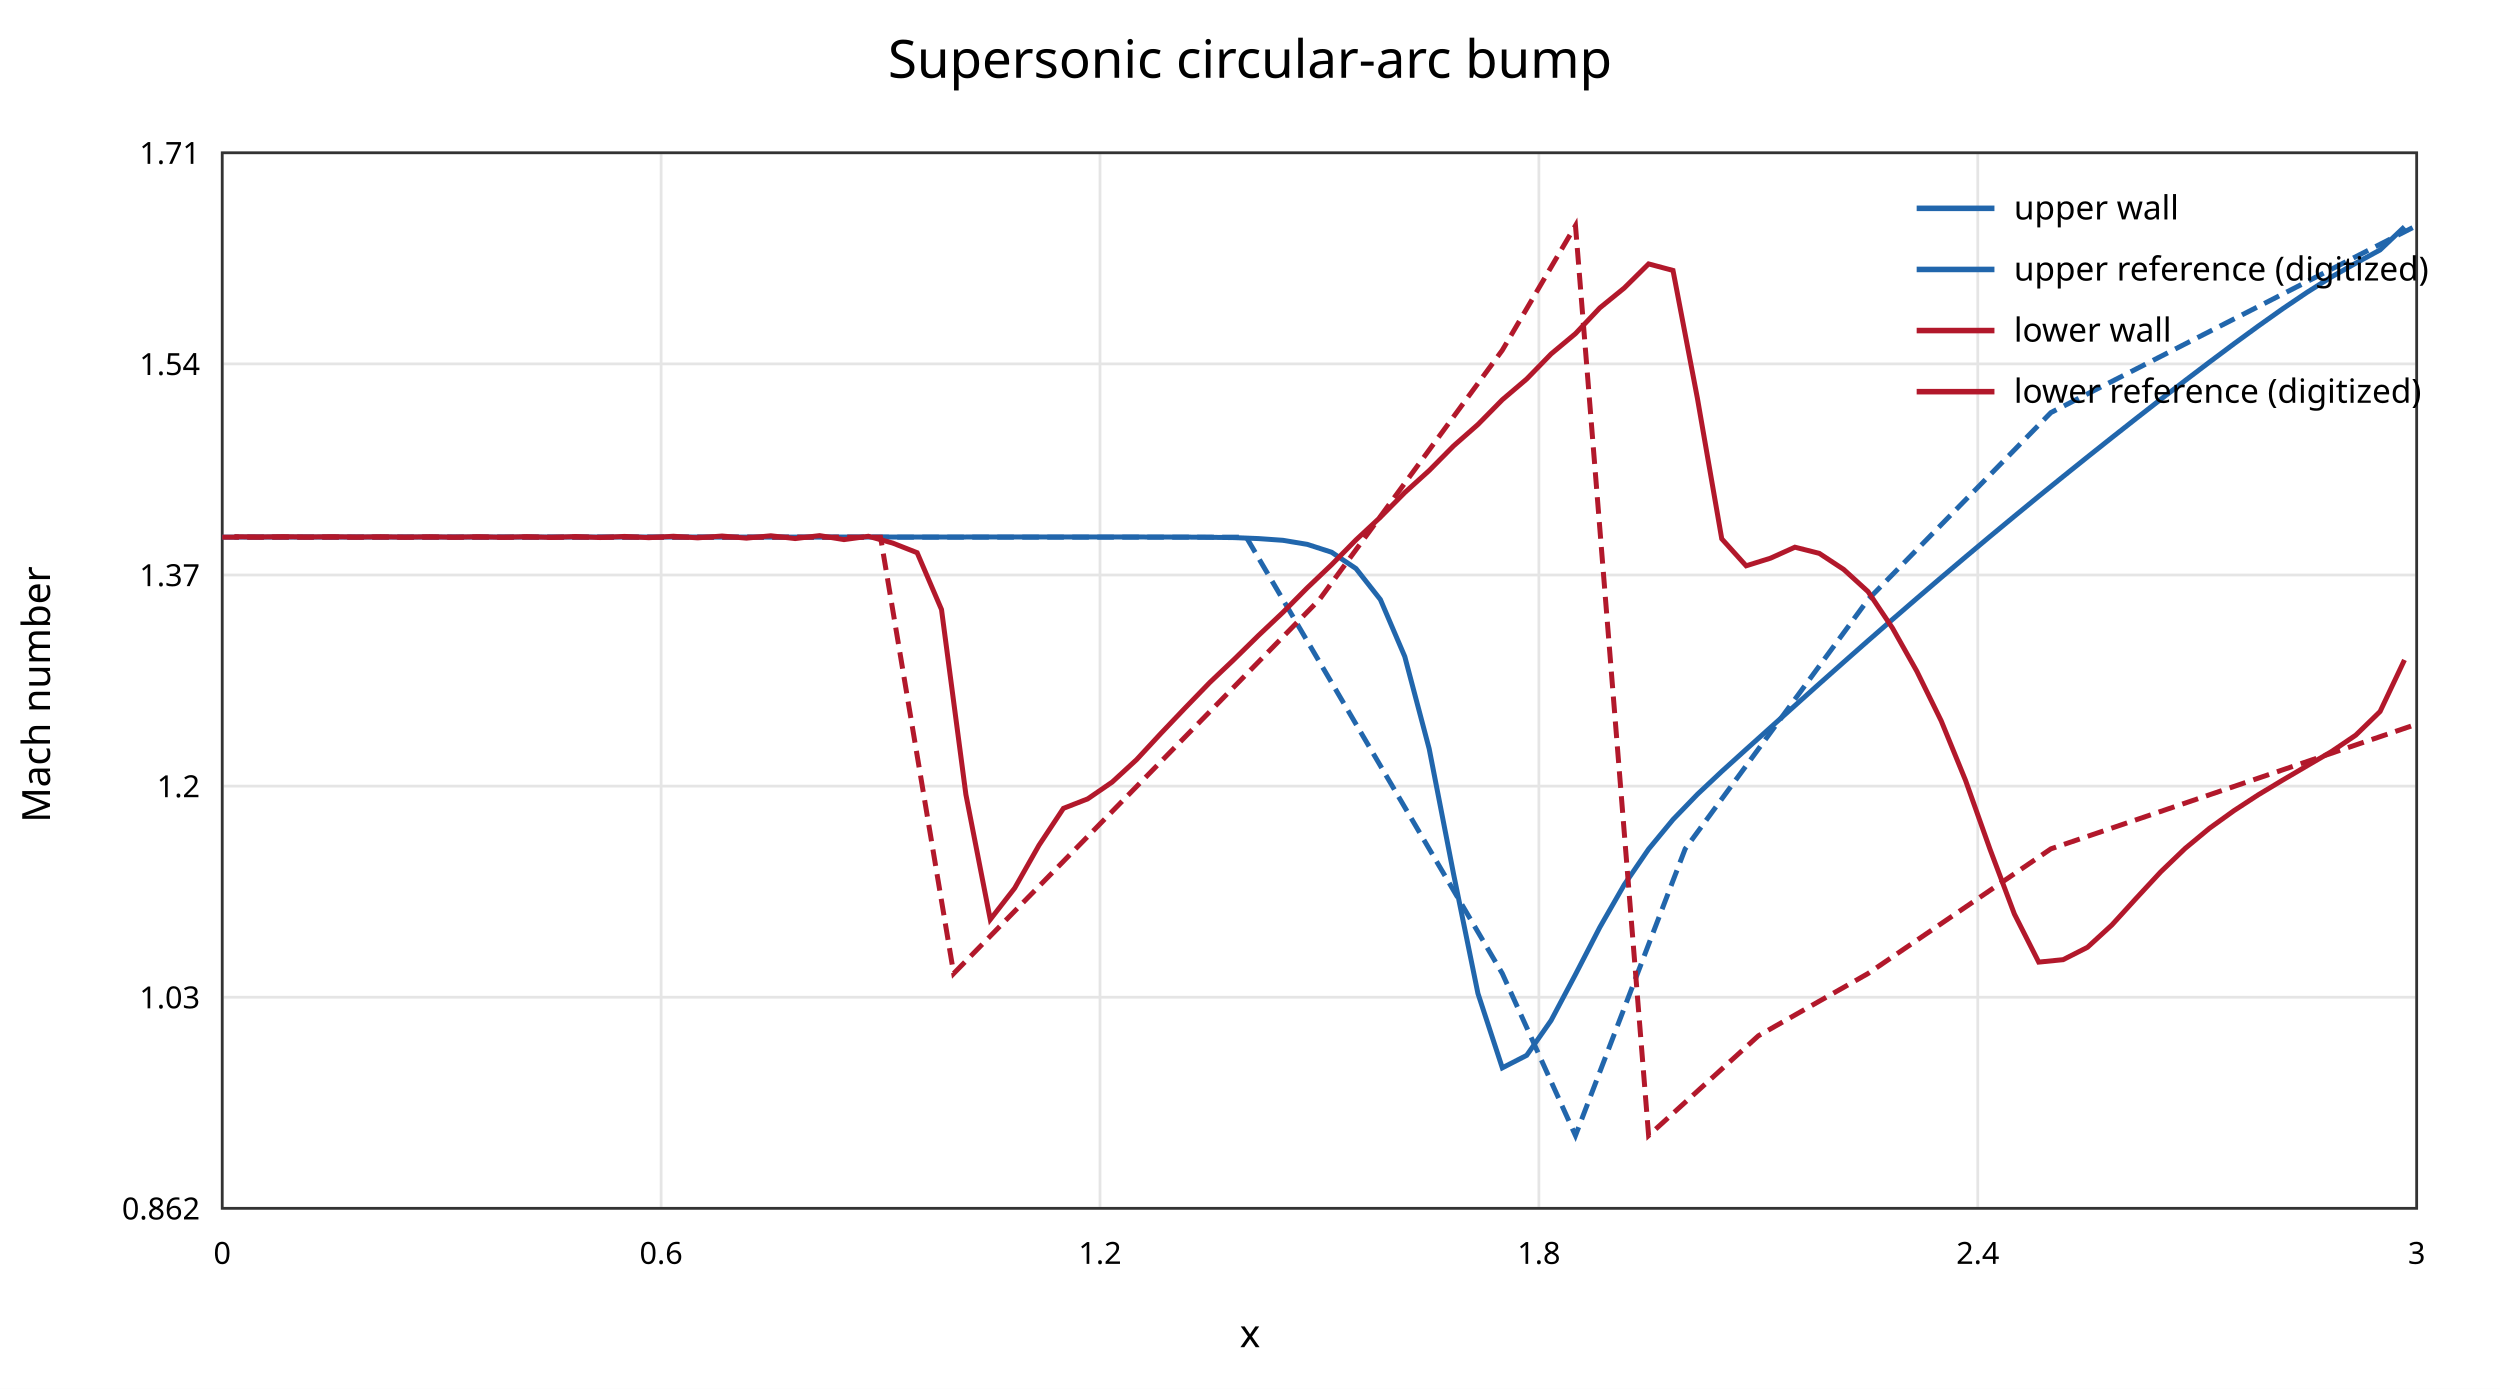
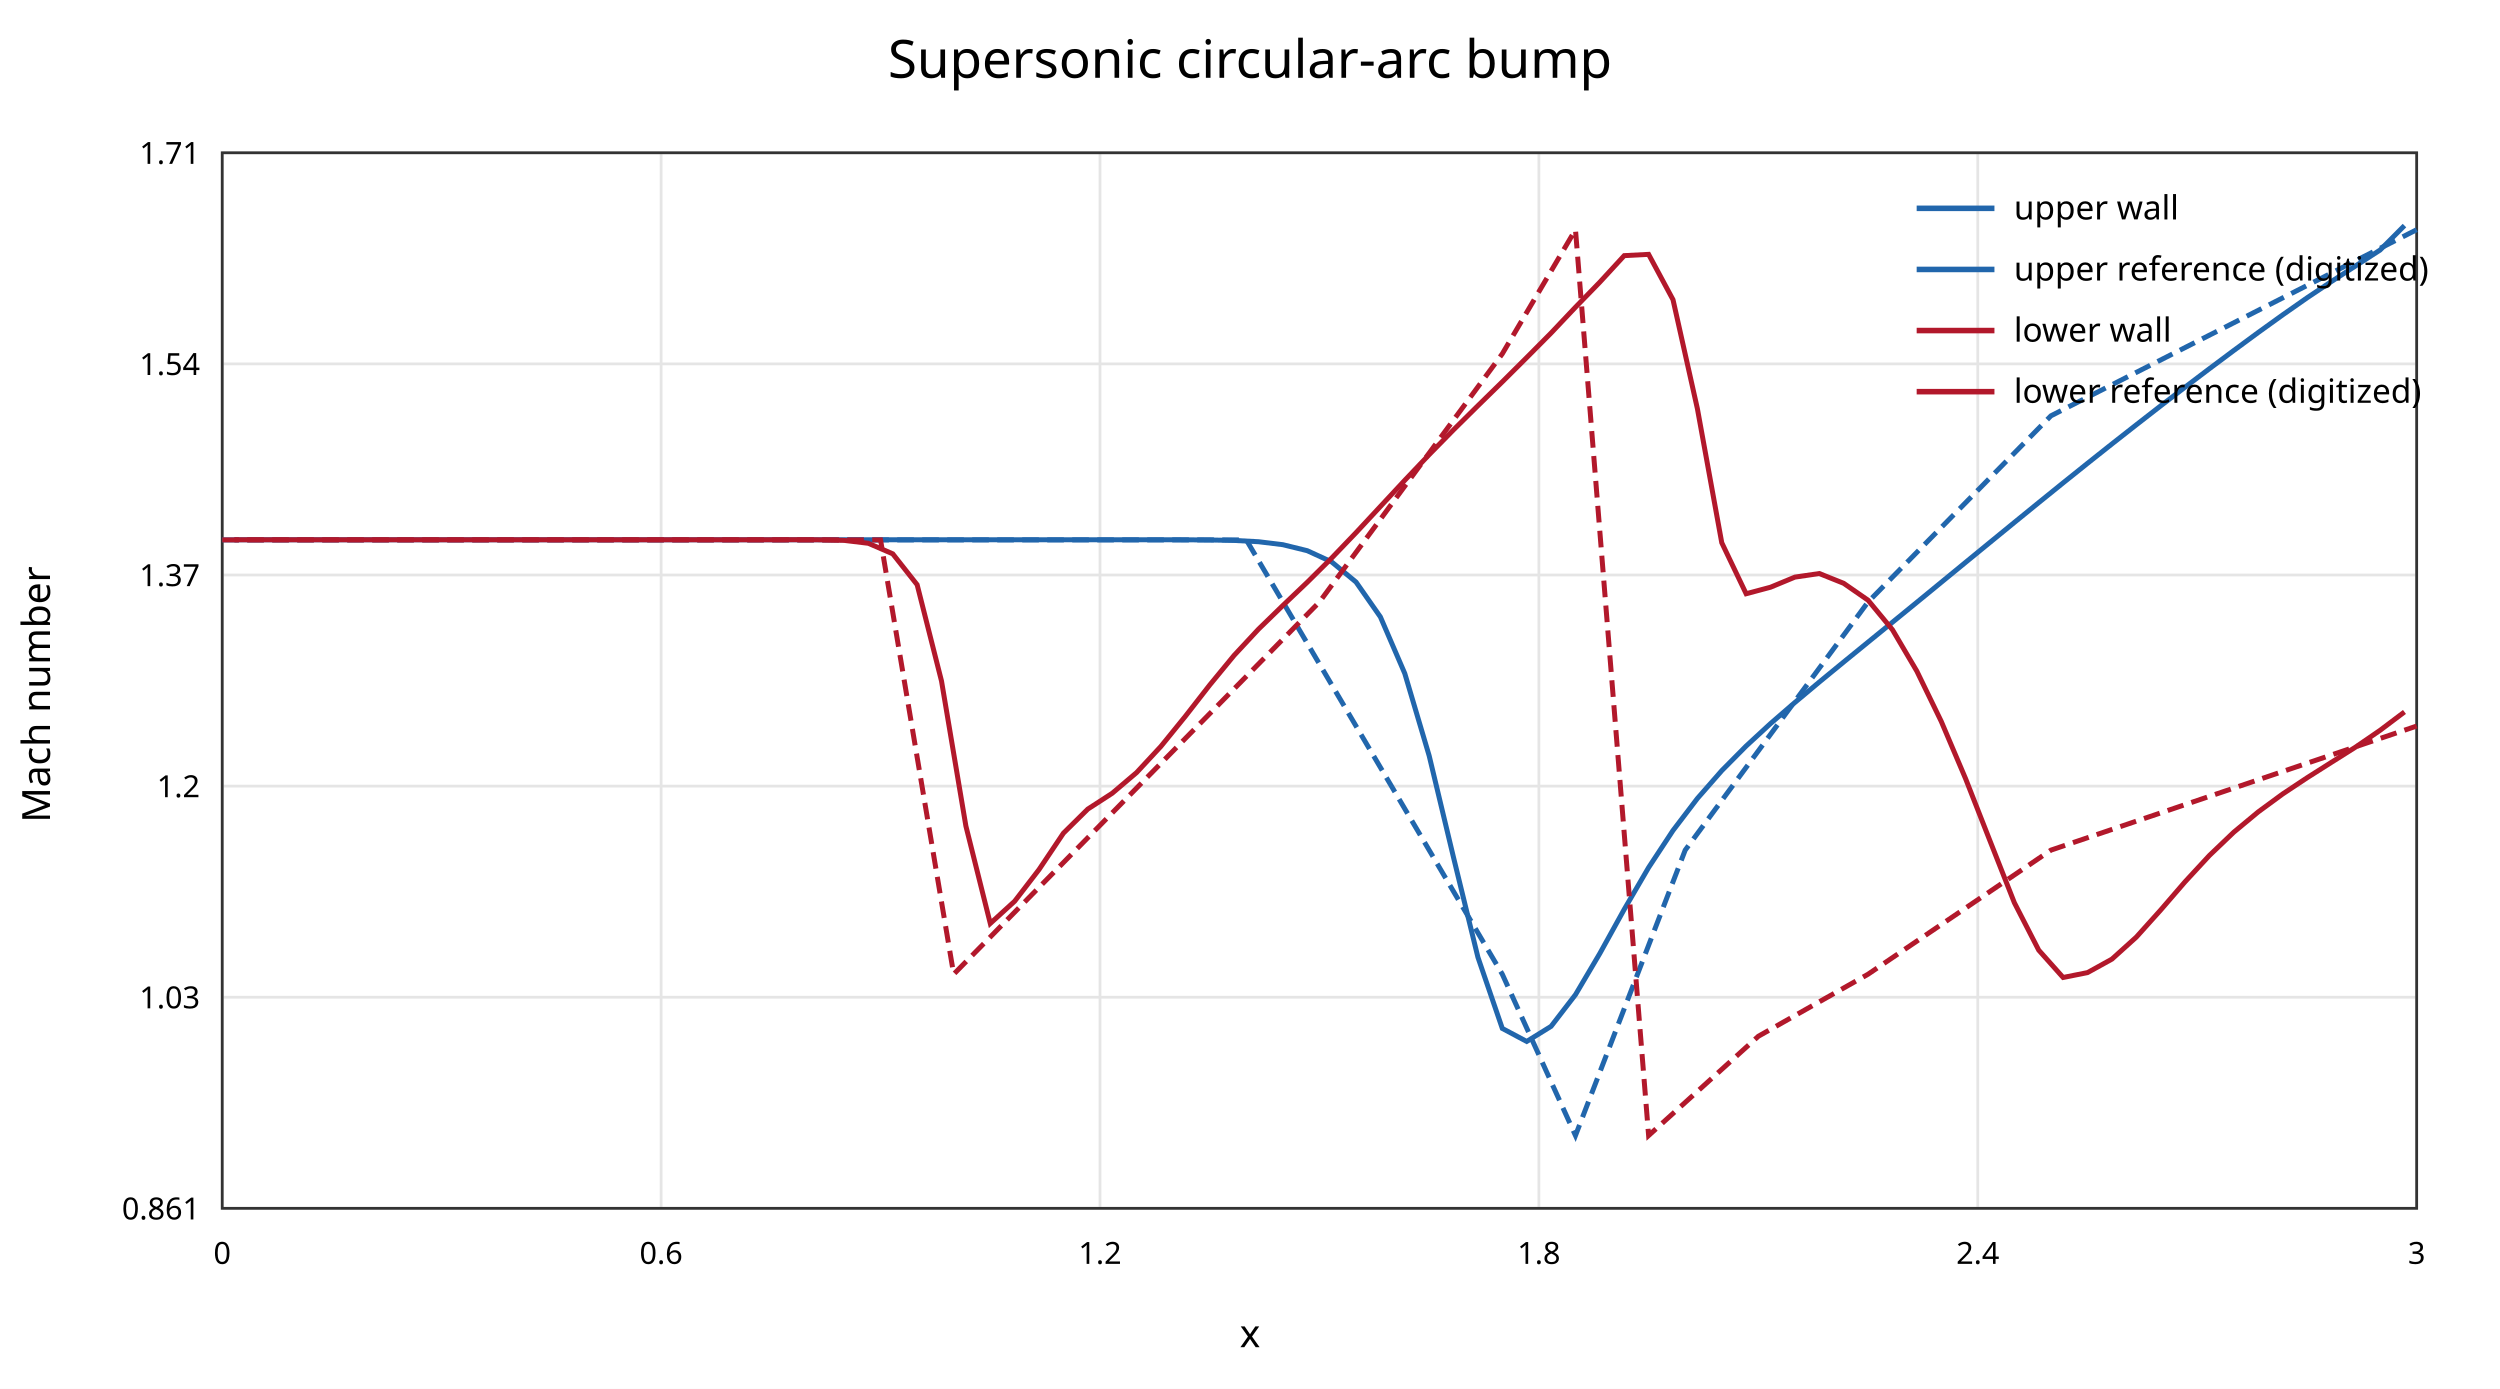
<svg xmlns="http://www.w3.org/2000/svg" width="900" height="500" viewBox="0 0 900 500">
  <rect width="100%" height="100%" fill="white" />
  <text x="450.0" y="28" text-anchor="middle" font-family="sans-serif" font-size="19">Supersonic circular-arc bump</text>
  <line x1="80.00" y1="55" x2="80.00" y2="435" stroke="#e5e5e5" />
  <line x1="80" y1="435.00" x2="870" y2="435.00" stroke="#e5e5e5" />
  <text x="80.00" y="455" text-anchor="middle" font-family="sans-serif" font-size="11">0</text>
-   <text x="72" y="439.00" text-anchor="end" font-family="sans-serif" font-size="11">0.862</text>
+   <text x="72" y="439.00" text-anchor="end" font-family="sans-serif" font-size="11">0.861</text>
  <line x1="238.00" y1="55" x2="238.00" y2="435" stroke="#e5e5e5" />
  <line x1="80" y1="359.00" x2="870" y2="359.00" stroke="#e5e5e5" />
  <text x="238.00" y="455" text-anchor="middle" font-family="sans-serif" font-size="11">0.6</text>
  <text x="72" y="363.00" text-anchor="end" font-family="sans-serif" font-size="11">1.03</text>
  <line x1="396.00" y1="55" x2="396.00" y2="435" stroke="#e5e5e5" />
  <line x1="80" y1="283.00" x2="870" y2="283.00" stroke="#e5e5e5" />
  <text x="396.00" y="455" text-anchor="middle" font-family="sans-serif" font-size="11">1.2</text>
  <text x="72" y="287.00" text-anchor="end" font-family="sans-serif" font-size="11">1.2</text>
  <line x1="554.00" y1="55" x2="554.00" y2="435" stroke="#e5e5e5" />
  <line x1="80" y1="207.00" x2="870" y2="207.00" stroke="#e5e5e5" />
  <text x="554.00" y="455" text-anchor="middle" font-family="sans-serif" font-size="11">1.8</text>
  <text x="72" y="211.00" text-anchor="end" font-family="sans-serif" font-size="11">1.37</text>
  <line x1="712.00" y1="55" x2="712.00" y2="435" stroke="#e5e5e5" />
  <line x1="80" y1="131.00" x2="870" y2="131.00" stroke="#e5e5e5" />
  <text x="712.00" y="455" text-anchor="middle" font-family="sans-serif" font-size="11">2.4</text>
  <text x="72" y="135.00" text-anchor="end" font-family="sans-serif" font-size="11">1.54</text>
  <line x1="870.00" y1="55" x2="870.00" y2="435" stroke="#e5e5e5" />
  <line x1="80" y1="55.00" x2="870" y2="55.00" stroke="#e5e5e5" />
  <text x="870.00" y="455" text-anchor="middle" font-family="sans-serif" font-size="11">3</text>
  <text x="72" y="59.00" text-anchor="end" font-family="sans-serif" font-size="11">1.71</text>
  <rect x="80" y="55" width="790" height="380" fill="none" stroke="#333" />
-   <polyline points="84.39,193.33 93.17,193.33 101.94,193.33 110.72,193.33 119.50,193.33 128.28,193.33 137.06,193.33 145.83,193.33 154.61,193.33 163.39,193.33 172.17,193.33 180.94,193.33 189.72,193.33 198.50,193.33 207.28,193.34 216.06,193.34 224.83,193.34 233.61,193.34 242.39,193.34 251.17,193.34 259.94,193.35 268.72,193.35 277.50,193.35 286.28,193.35 295.06,193.35 303.83,193.34 312.61,193.34 321.39,193.33 330.17,193.33 338.94,193.32 347.72,193.32 356.50,193.30 365.28,193.31 374.06,193.30 382.83,193.31 391.61,193.30 400.39,193.31 409.17,193.31 417.94,193.34 426.72,193.35 435.50,193.43 444.28,193.54 453.06,193.89 461.83,194.51 470.61,195.97 479.39,198.81 488.17,204.70 496.94,215.84 505.72,236.37 514.50,269.53 523.28,314.63 532.06,357.66 540.83,384.42 549.61,379.92 558.39,367.36 567.17,350.80 575.94,333.81 584.72,318.51 593.50,305.67 602.28,295.04 611.06,285.96 619.83,277.71 628.61,269.77 637.39,261.89 646.17,254.02 654.94,246.17 663.72,238.38 672.50,230.65 681.28,223.00 690.06,215.42 698.83,207.91 707.61,200.48 716.39,193.13 725.17,185.86 733.94,178.66 742.72,171.55 751.50,164.50 760.28,157.53 769.06,150.62 777.83,143.79 786.61,137.03 795.39,130.37 804.17,123.81 812.94,117.41 821.72,111.19 830.50,105.26 839.28,99.72 848.06,94.75 856.83,89.97 865.61,81.65" fill="none" stroke="#2166ac" stroke-width="1.8" />
-   <polyline points="80.00,193.39 448.67,193.39 540.83,350.46 567.17,408.79 606.67,305.58 672.50,215.83 738.33,148.52 870.00,81.21" fill="none" stroke="#2166ac" stroke-width="1.8" stroke-dasharray="6 3" />
-   <polyline points="84.39,193.21 93.17,193.31 101.94,193.19 110.72,193.32 119.50,193.20 128.28,193.35 137.06,193.22 145.83,193.38 154.61,193.22 163.39,193.41 172.17,193.20 180.94,193.44 189.72,193.19 198.50,193.48 207.28,193.15 216.06,193.52 224.83,193.11 233.61,193.57 242.39,193.05 251.17,193.63 259.94,192.97 268.72,193.73 277.50,192.88 286.28,193.89 295.06,192.82 303.83,194.26 312.61,193.06 321.39,195.51 330.17,198.97 338.94,219.43 347.72,286.03 356.50,331.02 365.28,319.72 374.06,304.25 382.83,291.01 391.61,287.57 400.39,281.54 409.17,273.47 417.94,264.00 426.72,254.78 435.50,245.71 444.28,237.38 453.06,228.76 461.83,220.47 470.61,211.62 479.39,203.27 488.17,194.35 496.94,186.18 505.72,177.32 514.50,169.39 523.28,160.53 532.06,152.81 540.83,143.91 549.61,136.44 558.39,127.42 567.17,120.10 575.94,110.83 584.72,103.69 593.50,95.01 602.28,97.36 611.06,143.35 619.83,193.97 628.61,203.69 637.39,200.94 646.17,196.99 654.94,199.21 663.72,204.99 672.50,212.99 681.28,226.08 690.06,241.65 698.83,259.50 707.61,280.98 716.39,305.70 725.17,329.03 733.94,346.36 742.72,345.48 751.50,341.02 760.28,332.98 769.06,323.35 777.83,313.90 786.61,305.47 795.39,298.19 804.17,291.87 812.94,286.15 821.72,280.86 830.50,275.71 839.28,270.60 848.06,264.66 856.83,256.14 865.61,237.58" fill="none" stroke="#b2182b" stroke-width="1.8" />
-   <polyline points="80.00,193.39 317.00,193.39 343.33,350.46 409.17,283.14 475.00,215.83 540.83,126.08 567.17,81.21 593.50,408.79 633.00,372.89 672.50,350.46 738.33,305.58 870.00,260.71" fill="none" stroke="#b2182b" stroke-width="1.8" stroke-dasharray="6 3" />
+   <polyline points="84.39,194.31 93.17,194.31 101.94,194.31 110.72,194.31 119.50,194.31 128.28,194.31 137.06,194.31 145.83,194.31 154.61,194.31 163.39,194.31 172.17,194.31 180.94,194.31 189.72,194.31 198.50,194.31 207.28,194.31 216.06,194.31 224.83,194.31 233.61,194.31 242.39,194.31 251.17,194.31 259.94,194.31 268.72,194.31 277.50,194.31 286.28,194.31 295.06,194.31 303.83,194.31 312.61,194.31 321.39,194.31 330.17,194.31 338.94,194.31 347.72,194.31 356.50,194.31 365.28,194.31 374.06,194.31 382.83,194.31 391.61,194.31 400.39,194.31 409.17,194.31 417.94,194.32 426.72,194.33 435.50,194.39 444.28,194.56 453.06,195.02 461.83,196.09 470.61,198.25 479.39,202.28 488.17,209.54 496.94,222.09 505.72,242.45 514.50,272.07 523.28,308.73 532.06,344.65 540.83,370.24 549.61,374.92 558.39,369.48 567.17,358.08 575.94,343.24 584.72,327.37 593.50,312.31 602.28,298.97 611.06,287.44 619.83,277.43 628.61,268.57 637.39,260.48 646.17,252.88 654.94,245.54 663.72,238.33 672.50,231.17 681.28,224.01 690.06,216.84 698.83,209.65 707.61,202.45 716.39,195.26 725.17,188.08 733.94,180.94 742.72,173.84 751.50,166.80 760.28,159.83 769.06,152.94 777.83,146.12 786.61,139.38 795.39,132.73 804.17,126.17 812.94,119.71 821.72,113.39 830.50,107.24 839.28,101.37 848.06,95.69 856.83,90.01 865.61,81.21" fill="none" stroke="#2166ac" stroke-width="1.8" />
+   <polyline points="80.00,194.37 448.67,194.37 540.83,350.72 567.17,408.79 606.67,306.05 672.50,216.71 738.33,149.70 870.00,82.69" fill="none" stroke="#2166ac" stroke-width="1.8" stroke-dasharray="6 3" />
+   <polyline points="84.39,194.31 93.17,194.31 101.94,194.31 110.72,194.31 119.50,194.31 128.28,194.31 137.06,194.31 145.83,194.31 154.61,194.31 163.39,194.31 172.17,194.31 180.94,194.31 189.72,194.31 198.50,194.31 207.28,194.31 216.06,194.31 224.83,194.31 233.61,194.31 242.39,194.31 251.17,194.31 259.94,194.31 268.72,194.31 277.50,194.31 286.28,194.30 295.06,194.33 303.83,194.53 312.61,195.59 321.39,199.38 330.17,210.50 338.94,245.15 347.72,297.38 356.50,332.44 365.28,324.44 374.06,313.02 382.83,299.94 391.61,291.27 400.39,285.58 409.17,278.13 417.94,268.68 426.72,257.87 435.50,246.60 444.28,235.93 453.06,226.50 461.83,217.98 470.61,209.62 479.39,200.91 488.17,191.76 496.94,182.33 505.72,172.90 514.50,163.66 523.28,154.72 532.06,146.04 540.83,137.46 549.61,128.72 558.39,119.88 567.17,110.59 575.94,101.57 584.72,92.03 593.50,91.57 602.28,107.89 611.06,147.12 619.83,195.37 628.61,213.75 637.39,211.40 646.17,207.76 654.94,206.47 663.72,209.99 672.50,216.07 681.28,226.70 690.06,241.61 698.83,259.66 707.61,280.32 716.39,302.70 725.17,324.98 733.94,342.05 742.72,351.89 751.50,350.14 760.28,345.29 769.06,337.37 777.83,327.62 786.61,317.45 795.39,307.96 804.17,299.58 812.94,292.30 821.72,285.86 830.50,280.03 839.28,274.46 848.06,268.92 856.83,262.91 865.61,256.30" fill="none" stroke="#b2182b" stroke-width="1.8" />
+   <polyline points="80.00,194.37 317.00,194.37 343.33,350.72 409.17,283.71 475.00,216.71 540.83,127.36 567.17,82.69 593.50,408.79 633.00,373.06 672.50,350.72 738.33,306.05 870.00,261.38" fill="none" stroke="#b2182b" stroke-width="1.8" stroke-dasharray="6 3" />
  <text x="450.0" y="485" text-anchor="middle" font-family="sans-serif" font-size="14">x</text>
  <text x="18" y="250.0" text-anchor="middle" transform="rotate(-90 18 250.0)" font-family="sans-serif" font-size="14">Mach number</text>
  <line x1="690" y1="75" x2="718" y2="75" stroke="#2166ac" stroke-width="2" />
  <text x="725" y="79" font-family="sans-serif" font-size="12">upper wall</text>
  <line x1="690" y1="97" x2="718" y2="97" stroke="#2166ac" stroke-width="2" />
  <text x="725" y="101" font-family="sans-serif" font-size="12">upper reference (digitized)</text>
  <line x1="690" y1="119" x2="718" y2="119" stroke="#b2182b" stroke-width="2" />
  <text x="725" y="123" font-family="sans-serif" font-size="12">lower wall</text>
  <line x1="690" y1="141" x2="718" y2="141" stroke="#b2182b" stroke-width="2" />
  <text x="725" y="145" font-family="sans-serif" font-size="12">lower reference (digitized)</text>
</svg>
